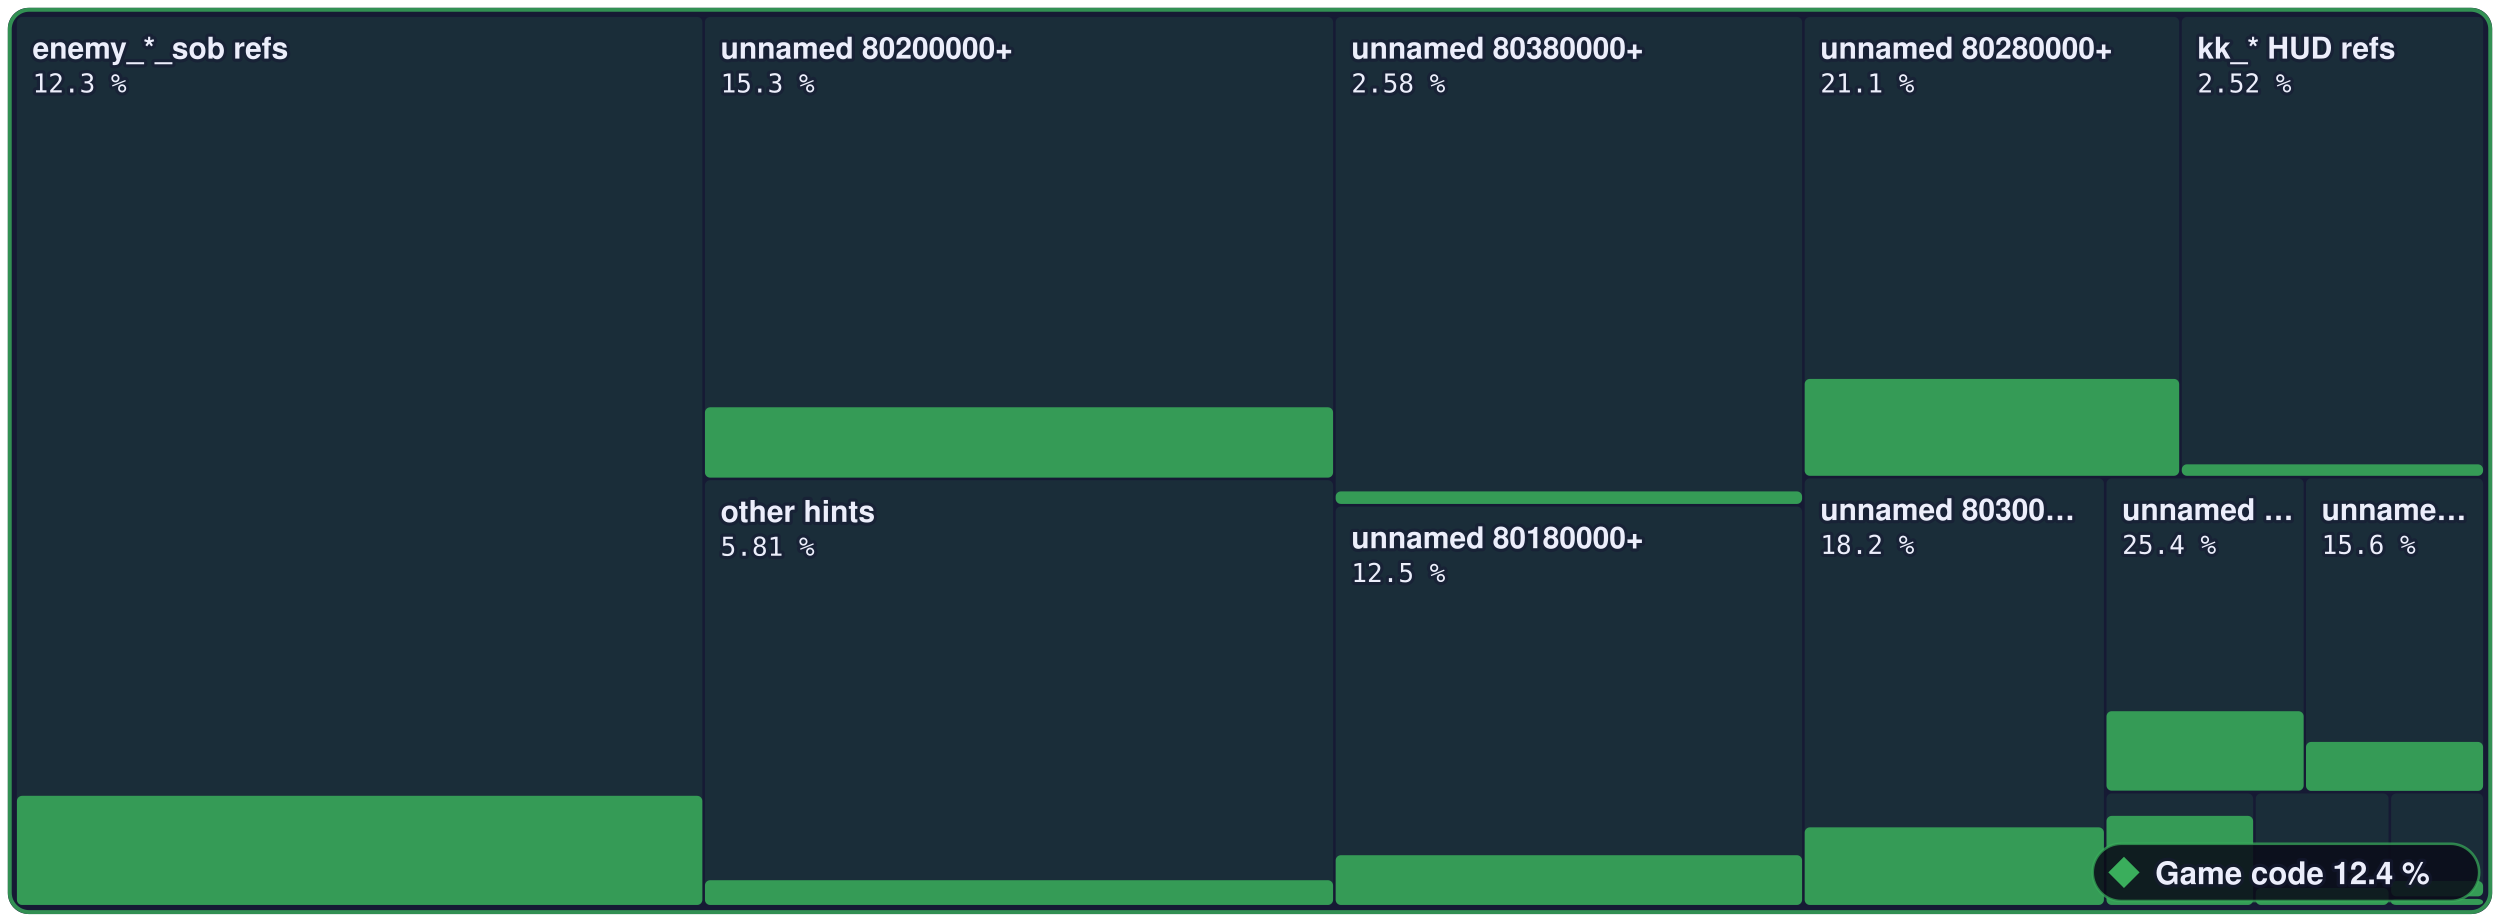
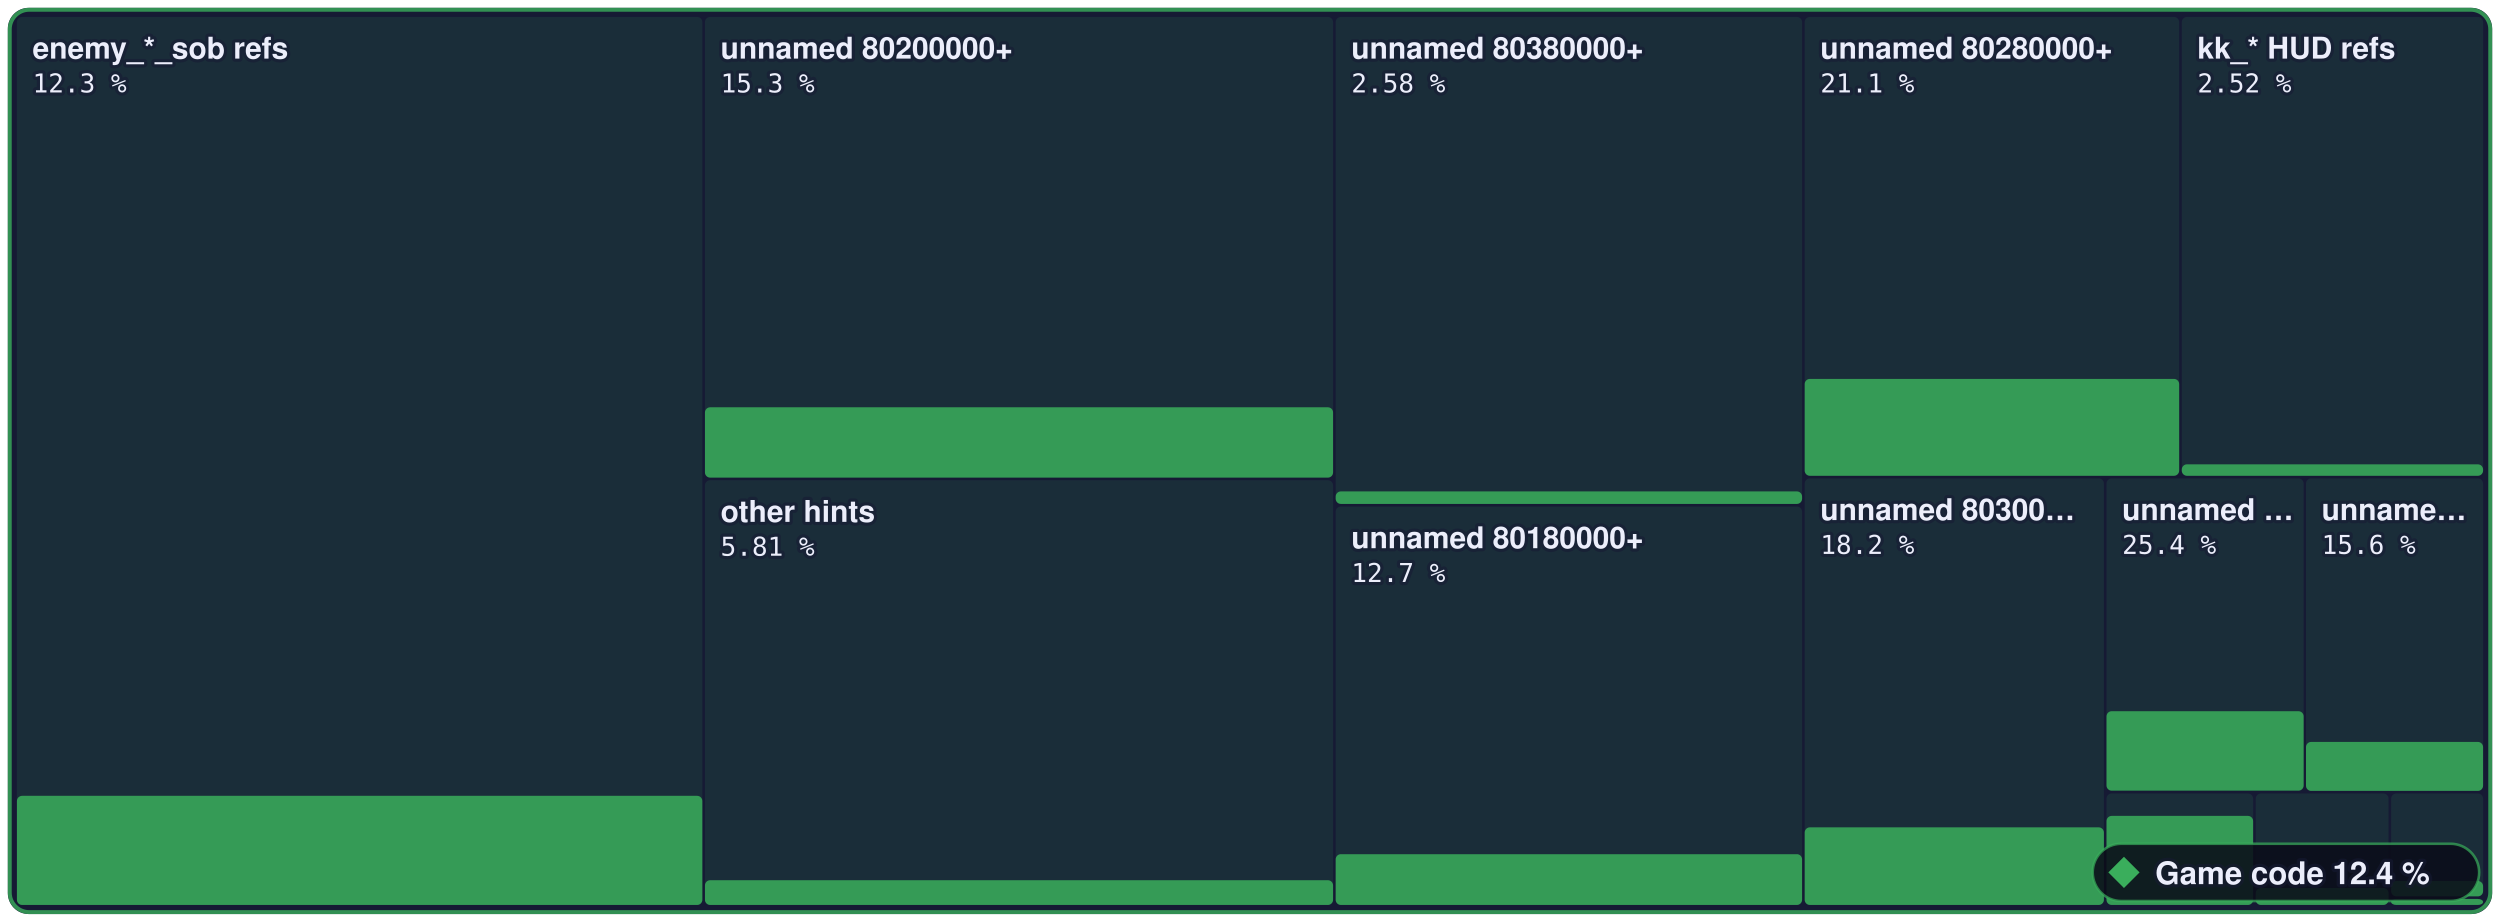
- <svg xmlns="http://www.w3.org/2000/svg" width="960" height="354" viewBox="0 0 960 354" role="img" aria-label="Game code: 12.4 % of 3,573,784 bytes of code matched, 1,735 of 6,789 functions">
+ <svg xmlns="http://www.w3.org/2000/svg" width="960" height="354" viewBox="0 0 960 354" role="img" aria-label="Game code: 12.4 % of 3,573,784 bytes of code matched, 1,739 of 6,789 functions">
  <style>text { font-family: -apple-system, BlinkMacSystemFont, 'Segoe UI', Helvetica, Arial, sans-serif; } .mono { font-family: ui-monospace, SFMono-Regular, 'SF Mono', Menlo, Consolas, monospace; } text { paint-order: stroke; stroke: #161a34; stroke-opacity: 0.55; stroke-width: 2.5px; stroke-linejoin: round; } .rise { transform-box: fill-box; transform-origin: 50% 100%; animation: rise 1.6s cubic-bezier(.2,.8,.2,1) .2s both; } @keyframes rise { from { transform: scaleY(0); } } @media (prefers-reduced-motion: reduce) { * { animation: none !important; } }</style>
  <rect x="3" y="3" width="954.0" height="348" rx="8" fill="#161a34" />
  <rect x="6.5" y="6.5" width="263.2" height="341.0" rx="2" fill="#3aae5c" fill-opacity="0.13" />
  <rect class="rise" x="6.5" y="305.6" width="263.2" height="41.9" rx="2" fill="#3aae5c" fill-opacity="0.85" />
  <rect x="270.7" y="6.5" width="241.2" height="176.9" rx="2" fill="#3aae5c" fill-opacity="0.13" />
  <rect class="rise" x="270.7" y="156.4" width="241.2" height="27.0" rx="2" fill="#3aae5c" fill-opacity="0.85" />
  <rect x="270.7" y="184.4" width="241.2" height="163.1" rx="2" fill="#3aae5c" fill-opacity="0.13" />
  <rect class="rise" x="270.7" y="338.0" width="241.2" height="9.5" rx="2" fill="#3aae5c" fill-opacity="0.85" />
  <rect x="512.9" y="6.5" width="179.1" height="187.0" rx="2" fill="#3aae5c" fill-opacity="0.13" />
  <rect class="rise" x="512.9" y="188.7" width="179.1" height="4.8" rx="2" fill="#3aae5c" fill-opacity="0.85" />
  <rect x="512.9" y="194.5" width="179.1" height="153.0" rx="2" fill="#3aae5c" fill-opacity="0.13" />
-   <rect class="rise" x="512.9" y="328.4" width="179.1" height="19.1" rx="2" fill="#3aae5c" fill-opacity="0.85" />
+   <rect class="rise" x="512.9" y="328.0" width="179.1" height="19.5" rx="2" fill="#3aae5c" fill-opacity="0.85" />
  <rect x="693.0" y="6.5" width="143.8" height="176.2" rx="2" fill="#3aae5c" fill-opacity="0.13" />
  <rect class="rise" x="693.0" y="145.5" width="143.8" height="37.2" rx="2" fill="#3aae5c" fill-opacity="0.85" />
  <rect x="837.8" y="6.5" width="115.7" height="176.2" rx="2" fill="#3aae5c" fill-opacity="0.13" />
  <rect class="rise" x="837.8" y="178.3" width="115.7" height="4.4" rx="2" fill="#3aae5c" fill-opacity="0.85" />
  <rect x="693.0" y="183.7" width="114.9" height="163.8" rx="2" fill="#3aae5c" fill-opacity="0.13" />
  <rect class="rise" x="693.0" y="317.7" width="114.9" height="29.8" rx="2" fill="#3aae5c" fill-opacity="0.85" />
  <rect x="808.9" y="183.7" width="75.7" height="120.0" rx="2" fill="#3aae5c" fill-opacity="0.13" />
  <rect class="rise" x="808.9" y="273.1" width="75.7" height="30.5" rx="2" fill="#3aae5c" fill-opacity="0.85" />
  <rect x="885.5" y="183.7" width="68.0" height="120.0" rx="2" fill="#3aae5c" fill-opacity="0.13" />
  <rect class="rise" x="885.5" y="284.9" width="68.0" height="18.8" rx="2" fill="#3aae5c" fill-opacity="0.85" />
  <rect x="808.9" y="304.7" width="56.3" height="42.8" rx="2" fill="#3aae5c" fill-opacity="0.13" />
  <rect class="rise" x="808.9" y="313.3" width="56.3" height="34.2" rx="2" fill="#3aae5c" fill-opacity="0.85" />
  <rect x="866.2" y="304.7" width="51.0" height="42.8" rx="2" fill="#3aae5c" fill-opacity="0.13" />
  <rect class="rise" x="866.2" y="341.0" width="51.0" height="6.5" rx="2" fill="#3aae5c" fill-opacity="0.85" />
  <rect x="918.2" y="304.7" width="35.3" height="39.5" rx="2" fill="#3aae5c" fill-opacity="0.13" />
  <rect class="rise" x="918.2" y="338.3" width="35.3" height="5.9" rx="2" fill="#3aae5c" fill-opacity="0.85" />
  <rect x="918.2" y="345.2" width="35.3" height="2.3" rx="2" fill="#3aae5c" fill-opacity="0.13" />
  <rect class="rise" x="918.2" y="345.2" width="35.3" height="2.3" rx="2" fill="#3aae5c" fill-opacity="0.85" />
  <rect x="3.75" y="3.75" width="952.5" height="346.5" rx="7.5" fill="none" stroke="#3aae5c" stroke-opacity="0.8" stroke-width="1.5" />
  <text x="12.5" y="22.5" font-size="11.5" font-weight="600" fill="#eceefb">enemy_*_sob refs</text>
  <text x="12.5" y="35.5" class="mono" font-size="10" fill="#eceefb">12.3 %</text>
  <text x="276.7" y="22.5" font-size="11.5" font-weight="600" fill="#eceefb">unnamed 80200000+</text>
  <text x="276.7" y="35.5" class="mono" font-size="10" fill="#eceefb">15.3 %</text>
  <text x="276.7" y="200.4" font-size="11.5" font-weight="600" fill="#eceefb">other hints</text>
  <text x="276.7" y="213.4" class="mono" font-size="10" fill="#eceefb">5.81 %</text>
  <text x="518.9" y="22.5" font-size="11.5" font-weight="600" fill="#eceefb">unnamed 80380000+</text>
  <text x="518.9" y="35.5" class="mono" font-size="10" fill="#eceefb">2.58 %</text>
  <text x="518.9" y="210.5" font-size="11.5" font-weight="600" fill="#eceefb">unnamed 80180000+</text>
-   <text x="518.9" y="223.5" class="mono" font-size="10" fill="#eceefb">12.5 %</text>
+   <text x="518.9" y="223.5" class="mono" font-size="10" fill="#eceefb">12.7 %</text>
  <text x="699.0" y="22.5" font-size="11.5" font-weight="600" fill="#eceefb">unnamed 80280000+</text>
  <text x="699.0" y="35.5" class="mono" font-size="10" fill="#eceefb">21.1 %</text>
  <text x="843.8" y="22.5" font-size="11.5" font-weight="600" fill="#eceefb">kk_* HUD refs</text>
  <text x="843.8" y="35.5" class="mono" font-size="10" fill="#eceefb">2.52 %</text>
  <text x="699.0" y="199.7" font-size="11.5" font-weight="600" fill="#eceefb">unnamed 80300…</text>
  <text x="699.0" y="212.7" class="mono" font-size="10" fill="#eceefb">18.2 %</text>
  <text x="814.9" y="199.7" font-size="11.5" font-weight="600" fill="#eceefb">unnamed …</text>
  <text x="814.9" y="212.7" class="mono" font-size="10" fill="#eceefb">25.4 %</text>
  <text x="891.5" y="199.7" font-size="11.5" font-weight="600" fill="#eceefb">unname…</text>
  <text x="891.5" y="212.7" class="mono" font-size="10" fill="#eceefb">15.6 %</text>
  <rect x="803.6" y="324" width="148.4" height="22" rx="11" fill="#0b0d1a" fill-opacity="0.88" stroke="#3aae5c" stroke-opacity="0.7" />
  <g fill="#3aae5c">
    <path d="M815.6 329L821.6 335L815.6 341L809.6 335Z" />
  </g>
  <text x="827.6" y="339.5" font-size="12" font-weight="700" fill="#eceefb">Game code 12.4 %</text>
</svg>
